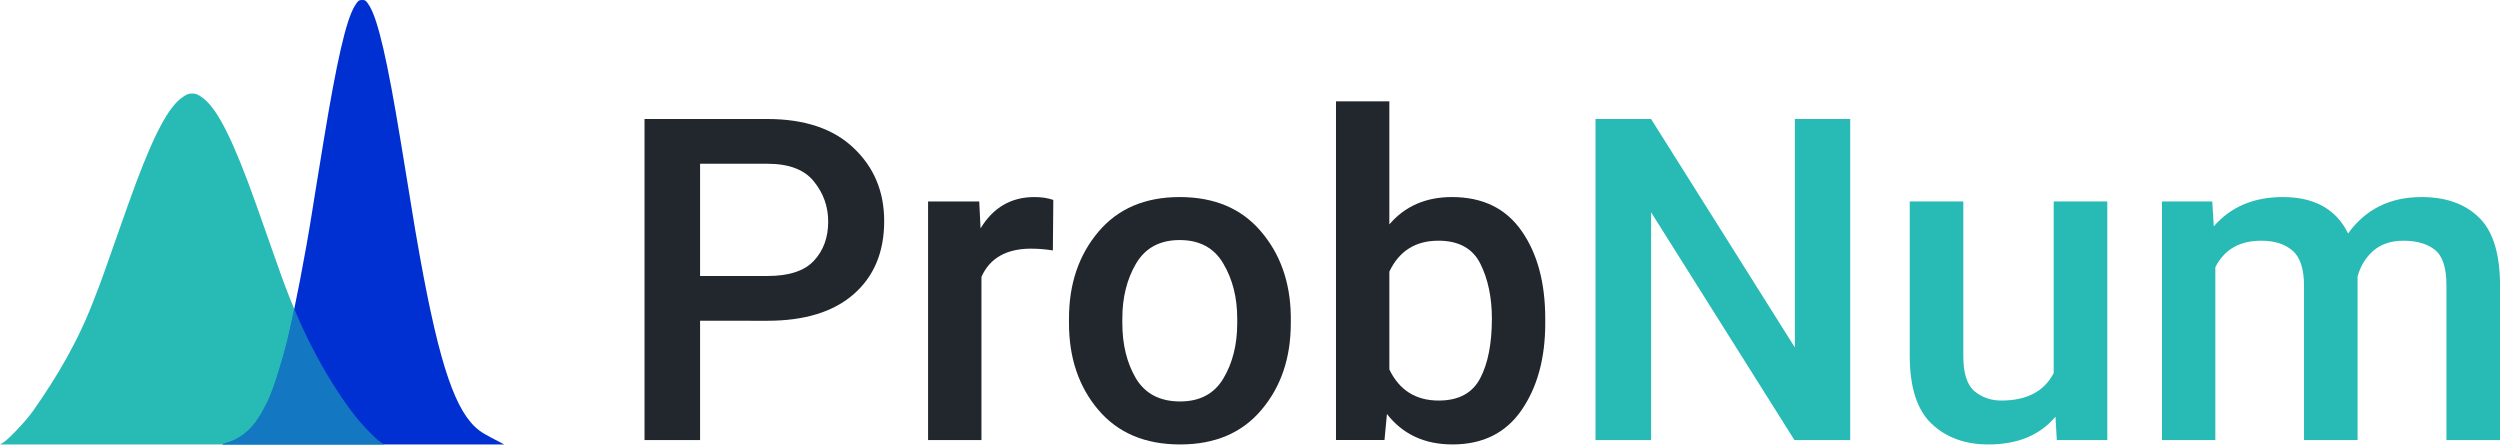
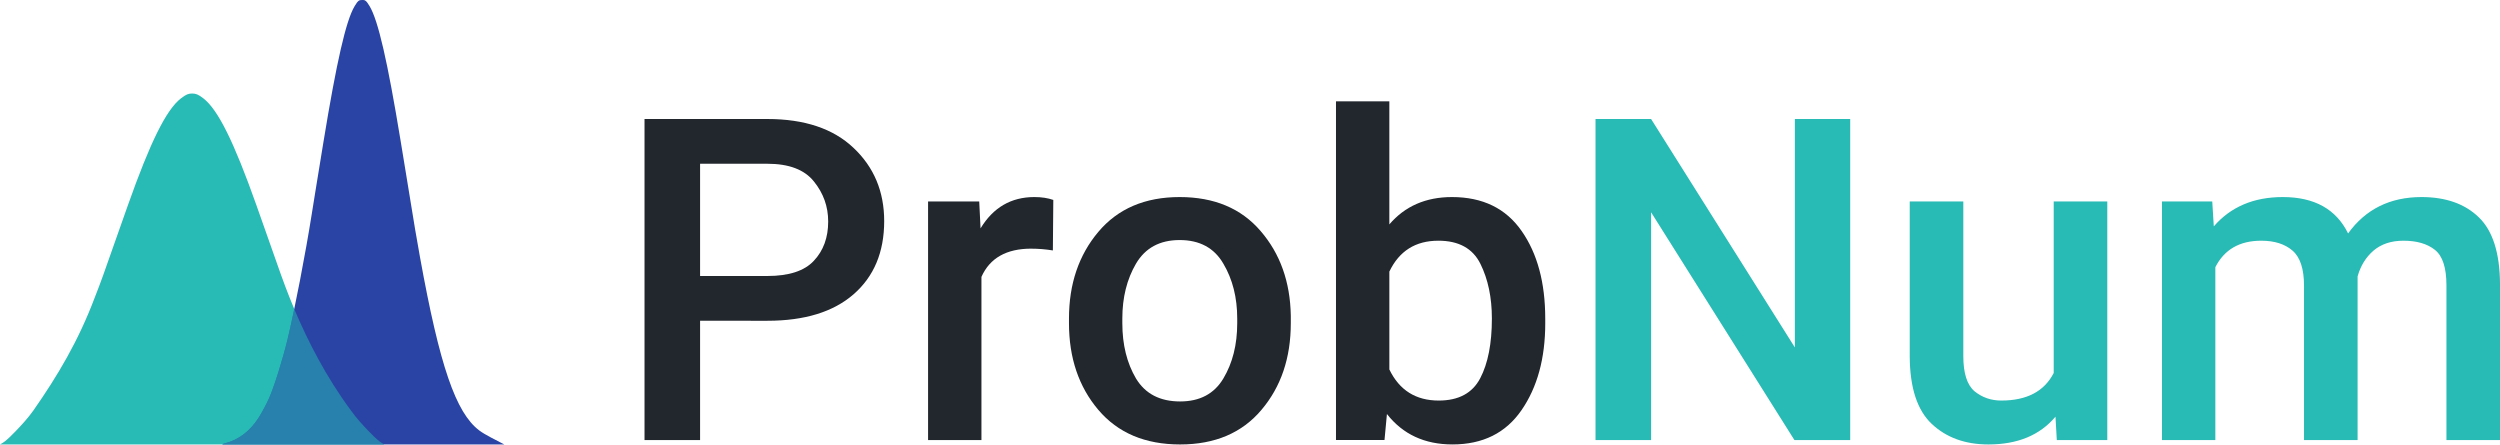
<svg xmlns="http://www.w3.org/2000/svg" width="170.741mm" height="30.354mm" viewBox="0 0 170.741 30.354" version="1.1" id="svg868">
  <defs id="defs862" />
  <g id="layer1" transform="translate(-19.79982,-79.77649)">
    <path id="path1464" style="font-style:normal;font-variant:normal;font-weight:500;font-stretch:normal;font-size:96px;line-height:1.25;font-family:Roboto;-inkscape-font-specification:'Roboto Medium';letter-spacing:0px;word-spacing:0px;fill:#22272e;fill-opacity:1;stroke:none;stroke-width:0.321" d="m 67.613,101.683 v 8.147 H 63.818 V 87.904 h 8.388 q 3.81,0 5.888,1.973 2.093,1.973 2.093,5 0,3.177 -2.093,5 -2.078,1.807 -5.888,1.807 z m 0,-10.722 v 7.665 h 4.593 q 2.214,0 3.177,-1.039 0.979,-1.039 0.979,-2.681 0,-1.536 -0.979,-2.741 -0.964,-1.205 -3.177,-1.205 z" />
    <path id="path1466" style="font-style:normal;font-variant:normal;font-weight:500;font-stretch:normal;font-size:96px;line-height:1.25;font-family:Roboto;-inkscape-font-specification:'Roboto Medium';letter-spacing:0px;word-spacing:0px;fill:#22272e;fill-opacity:1;stroke:none;stroke-width:0.321" d="m 90.232,96.758 q -2.545,0 -3.403,1.928 V 109.83 H 83.184 V 93.536 h 3.494 l 0.09,1.837 q 1.295,-2.138 3.674,-2.138 0.738,0 1.295,0.196 l -0.03,3.449 q -0.753,-0.12 -1.476,-0.12 z" />
    <path id="path1468" style="font-style:normal;font-variant:normal;font-weight:500;font-stretch:normal;font-size:96px;line-height:1.25;font-family:Roboto;-inkscape-font-specification:'Roboto Medium';letter-spacing:0px;word-spacing:0px;fill:#22272e;fill-opacity:1;stroke:none;stroke-width:0.321" d="m 92.807,101.532 q 0,-3.539 2.003,-5.918 2.003,-2.379 5.557,-2.379 3.539,0 5.527,2.319 2.003,2.319 2.063,5.783 v 0.512 q 0,3.554 -2.003,5.918 -1.988,2.364 -5.557,2.364 -3.584,0 -5.587,-2.364 -2.003,-2.364 -2.003,-5.918 z m 3.644,0.316 q 0,2.199 0.934,3.78 0.949,1.566 3.012,1.566 2.018,0 2.952,-1.566 0.949,-1.581 0.949,-3.78 v -0.316 q 0,-2.153 -0.949,-3.75 -0.934,-1.611 -2.982,-1.611 -2.033,0 -2.982,1.611 -0.934,1.596 -0.934,3.75 z" />
    <path id="path1470" style="font-style:normal;font-variant:normal;font-weight:500;font-stretch:normal;font-size:96px;line-height:1.25;font-family:Roboto;-inkscape-font-specification:'Roboto Medium';letter-spacing:0px;word-spacing:0px;fill:#22272e;fill-opacity:1;stroke:none;stroke-width:0.321" d="m 125.335,101.848 q 0,3.599 -1.626,5.948 -1.611,2.334 -4.714,2.334 -2.846,0 -4.473,-2.078 l -0.166,1.777 h -3.313 V 86.699 h 3.644 v 8.403 q 1.596,-1.867 4.277,-1.867 3.147,0 4.759,2.319 1.611,2.304 1.611,5.979 z m -7.304,-5.632 q -2.334,0 -3.343,2.108 v 6.686 q 1.024,2.123 3.373,2.123 2.033,0 2.831,-1.521 0.798,-1.521 0.798,-4.081 0,-2.153 -0.783,-3.735 -0.783,-1.581 -2.876,-1.581 z" />
    <path id="path1472" style="font-style:normal;font-variant:normal;font-weight:500;font-stretch:normal;font-size:96px;line-height:1.25;font-family:Roboto;-inkscape-font-specification:'Roboto Medium';letter-spacing:0px;word-spacing:0px;fill:#28bab4;fill-opacity:1;stroke:none;stroke-width:0.321" d="M 146.162,87.904 V 109.83 h -3.81 L 132.563,94.274 V 109.83 h -3.795 V 87.904 h 3.795 l 9.819,15.601 V 87.904 Z" />
    <path id="path1474" style="font-style:normal;font-variant:normal;font-weight:500;font-stretch:normal;font-size:96px;line-height:1.25;font-family:Roboto;-inkscape-font-specification:'Roboto Medium';letter-spacing:0px;word-spacing:0px;fill:#28bab4;fill-opacity:1;stroke:none;stroke-width:0.321" d="m 160.272,109.83 -0.09,-1.596 q -1.596,1.897 -4.578,1.897 -2.379,0 -3.87,-1.401 -1.491,-1.401 -1.506,-4.608 V 93.536 h 3.659 v 10.556 q 0,1.762 0.768,2.409 0.783,0.632 1.822,0.632 2.62,0 3.584,-1.882 V 93.536 h 3.659 v 16.294 z" />
    <path id="path1476" style="font-style:normal;font-variant:normal;font-weight:500;font-stretch:normal;font-size:96px;line-height:1.25;font-family:Roboto;-inkscape-font-specification:'Roboto Medium';letter-spacing:0px;word-spacing:0px;fill:#28bab4;fill-opacity:1;stroke:none;stroke-width:0.321" d="m 174.232,96.216 q -2.214,0 -3.132,1.807 V 109.83 h -3.644 V 93.536 h 3.433 l 0.105,1.702 q 1.732,-2.003 4.714,-2.003 3.238,0 4.458,2.485 1.792,-2.485 5.015,-2.485 2.485,0 3.915,1.385 1.431,1.385 1.446,4.578 V 109.83 h -3.659 V 99.258 q 0,-1.807 -0.798,-2.425 -0.783,-0.617 -2.138,-0.617 -1.25,0 -2.048,0.678 -0.783,0.678 -1.084,1.762 V 109.83 h -3.659 V 99.288 q 0,-1.717 -0.783,-2.394 -0.783,-0.678 -2.138,-0.678 z" />
    <path id="path1453" d="m 32.924,86.163 c -0.249,0.006 -0.402,0.048 -0.768,0.333 -1,0.776 -2.08,2.95 -3.617,7.285 -0.116,0.327 -0.285,0.805 -0.376,1.064 -1.435,4.082 -1.436,4.084 -1.893,5.254 -1.114,2.957 -2.536,5.344 -4.189,7.71 -0.385,0.539 -0.763,0.944 -1.181,1.384 -0.244,0.257 -0.549,0.558 -0.773,0.731 -0.104,0.08 -0.225,0.15 -0.327,0.207 h 26.247 c -0.102,-0.057 -0.223,-0.127 -0.327,-0.207 -0.224,-0.173 -0.529,-0.474 -0.773,-0.731 -0.418,-0.44 -0.796,-0.845 -1.181,-1.384 -1.894,-2.551 -3.277,-5.398 -4.189,-7.71 -0.457,-1.17 -0.458,-1.172 -1.893,-5.254 -0.091,-0.258 -0.26,-0.737 -0.376,-1.064 -1.538,-4.335 -2.618,-6.509 -3.617,-7.285 -0.366,-0.284 -0.519,-0.327 -0.768,-0.333 z" style="display:inline;opacity:1;fill:#28bab4;fill-opacity:1;stroke-width:0.072" />
-     <path id="path1455" d="m 44.526,79.777 c -0.193,0.002 -0.269,0.018 -0.516,0.436 -0.585,0.993 -1.217,3.752 -2.117,9.244 -0.068,0.414 -0.169,1.038 -0.226,1.386 -0.057,0.349 -0.179,1.097 -0.272,1.664 -0.093,0.567 -0.233,1.44 -0.312,1.941 -0.41,2.6 -1.166,6.519 -1.629,8.442 -0.353,1.466 -0.922,3.285 -1.286,4.104 -0.161,0.363 -0.468,0.938 -0.683,1.278 -0.599,0.95 -1.381,1.556 -2.399,1.804 -0.039,0.014 -0.077,0.03 -0.116,0.054 h 19.269 c -0.098,-0.057 -0.241,-0.123 -0.308,-0.16 -0.284,-0.156 -1.006,-0.498 -1.398,-0.794 -1.606,-1.209 -2.704,-4.414 -4.045,-11.813 -0.268,-1.477 -0.268,-1.479 -1.108,-6.63 -0.053,-0.326 -0.152,-0.929 -0.22,-1.342 -0.9,-5.47 -1.532,-8.214 -2.117,-9.193 -0.246,-0.412 -0.323,-0.426 -0.516,-0.424 z" style="display:inline;fill:#0030d1;fill-opacity:1;stroke-width:0.062" />
+     <path id="path1455" d="m 44.526,79.777 c -0.193,0.002 -0.269,0.018 -0.516,0.436 -0.585,0.993 -1.217,3.752 -2.117,9.244 -0.068,0.414 -0.169,1.038 -0.226,1.386 -0.057,0.349 -0.179,1.097 -0.272,1.664 -0.093,0.567 -0.233,1.44 -0.312,1.941 -0.41,2.6 -1.166,6.519 -1.629,8.442 -0.353,1.466 -0.922,3.285 -1.286,4.104 -0.161,0.363 -0.468,0.938 -0.683,1.278 -0.599,0.95 -1.381,1.556 -2.399,1.804 -0.039,0.014 -0.077,0.03 -0.116,0.054 h 19.269 c -0.098,-0.057 -0.241,-0.123 -0.308,-0.16 -0.284,-0.156 -1.006,-0.498 -1.398,-0.794 -1.606,-1.209 -2.704,-4.414 -4.045,-11.813 -0.268,-1.477 -0.268,-1.479 -1.108,-6.63 -0.053,-0.326 -0.152,-0.929 -0.22,-1.342 -0.9,-5.47 -1.532,-8.214 -2.117,-9.193 -0.246,-0.412 -0.323,-0.426 -0.516,-0.424 z" style="display:inline;fill:#2944a5;fill-opacity:1;stroke-width:0.062" />
    <path id="path1457" d="m 39.896,100.876 c -0.16,0.773 -0.313,1.479 -0.442,2.014 -0.353,1.466 -0.922,3.285 -1.286,4.104 -0.161,0.363 -0.468,0.938 -0.683,1.278 -0.599,0.95 -1.381,1.556 -2.399,1.804 -0.039,0.014 -0.077,0.03 -0.116,0.054 h 11.077 c -0.102,-0.057 -0.223,-0.127 -0.327,-0.207 -0.224,-0.173 -0.529,-0.474 -0.773,-0.731 -0.418,-0.44 -0.796,-0.845 -1.181,-1.384 -1.687,-2.272 -2.966,-4.777 -3.871,-6.932 z" style="display:inline;opacity:1;fill:#28bab4;fill-opacity:0.51;stroke-width:0.072" />
  </g>
</svg>
